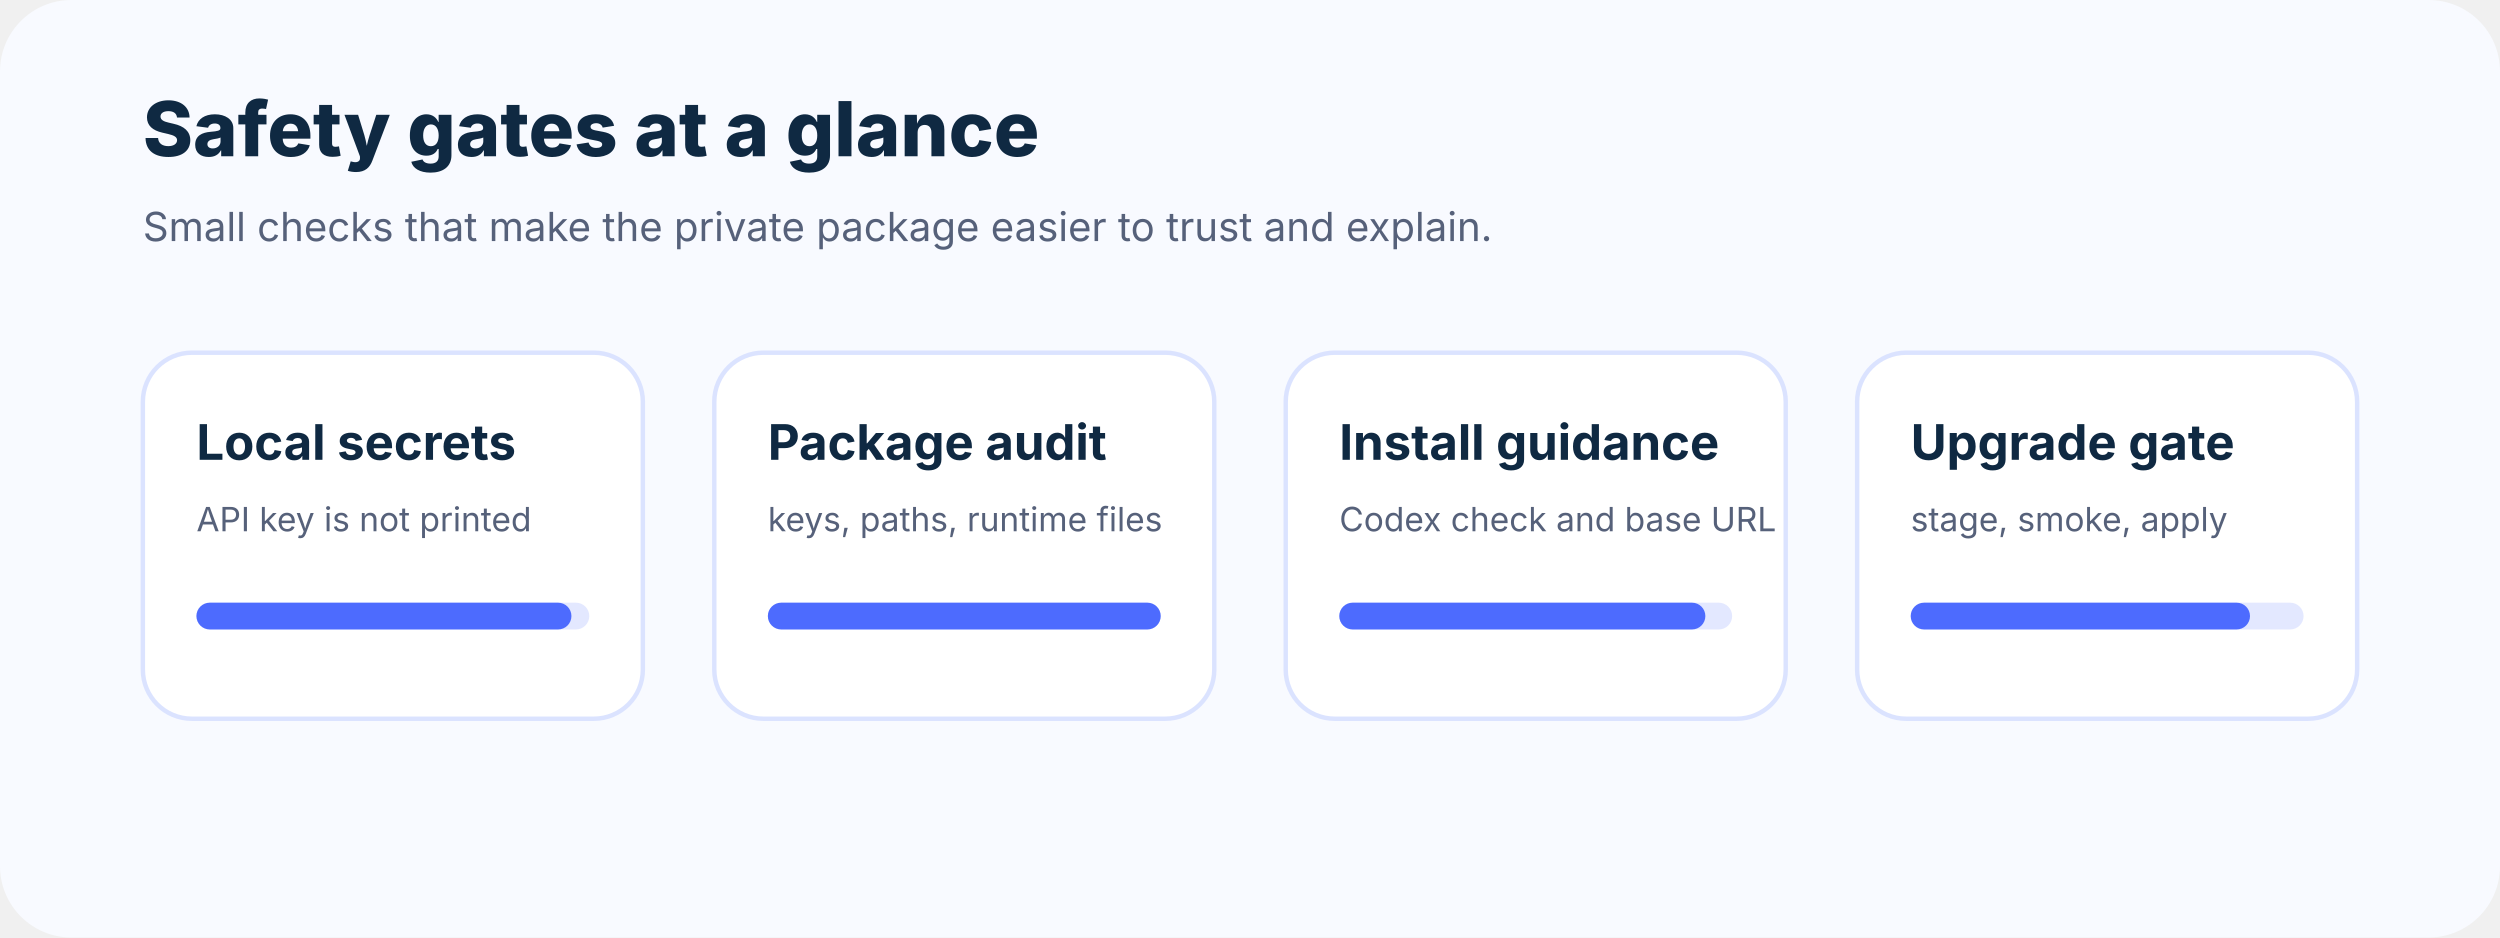
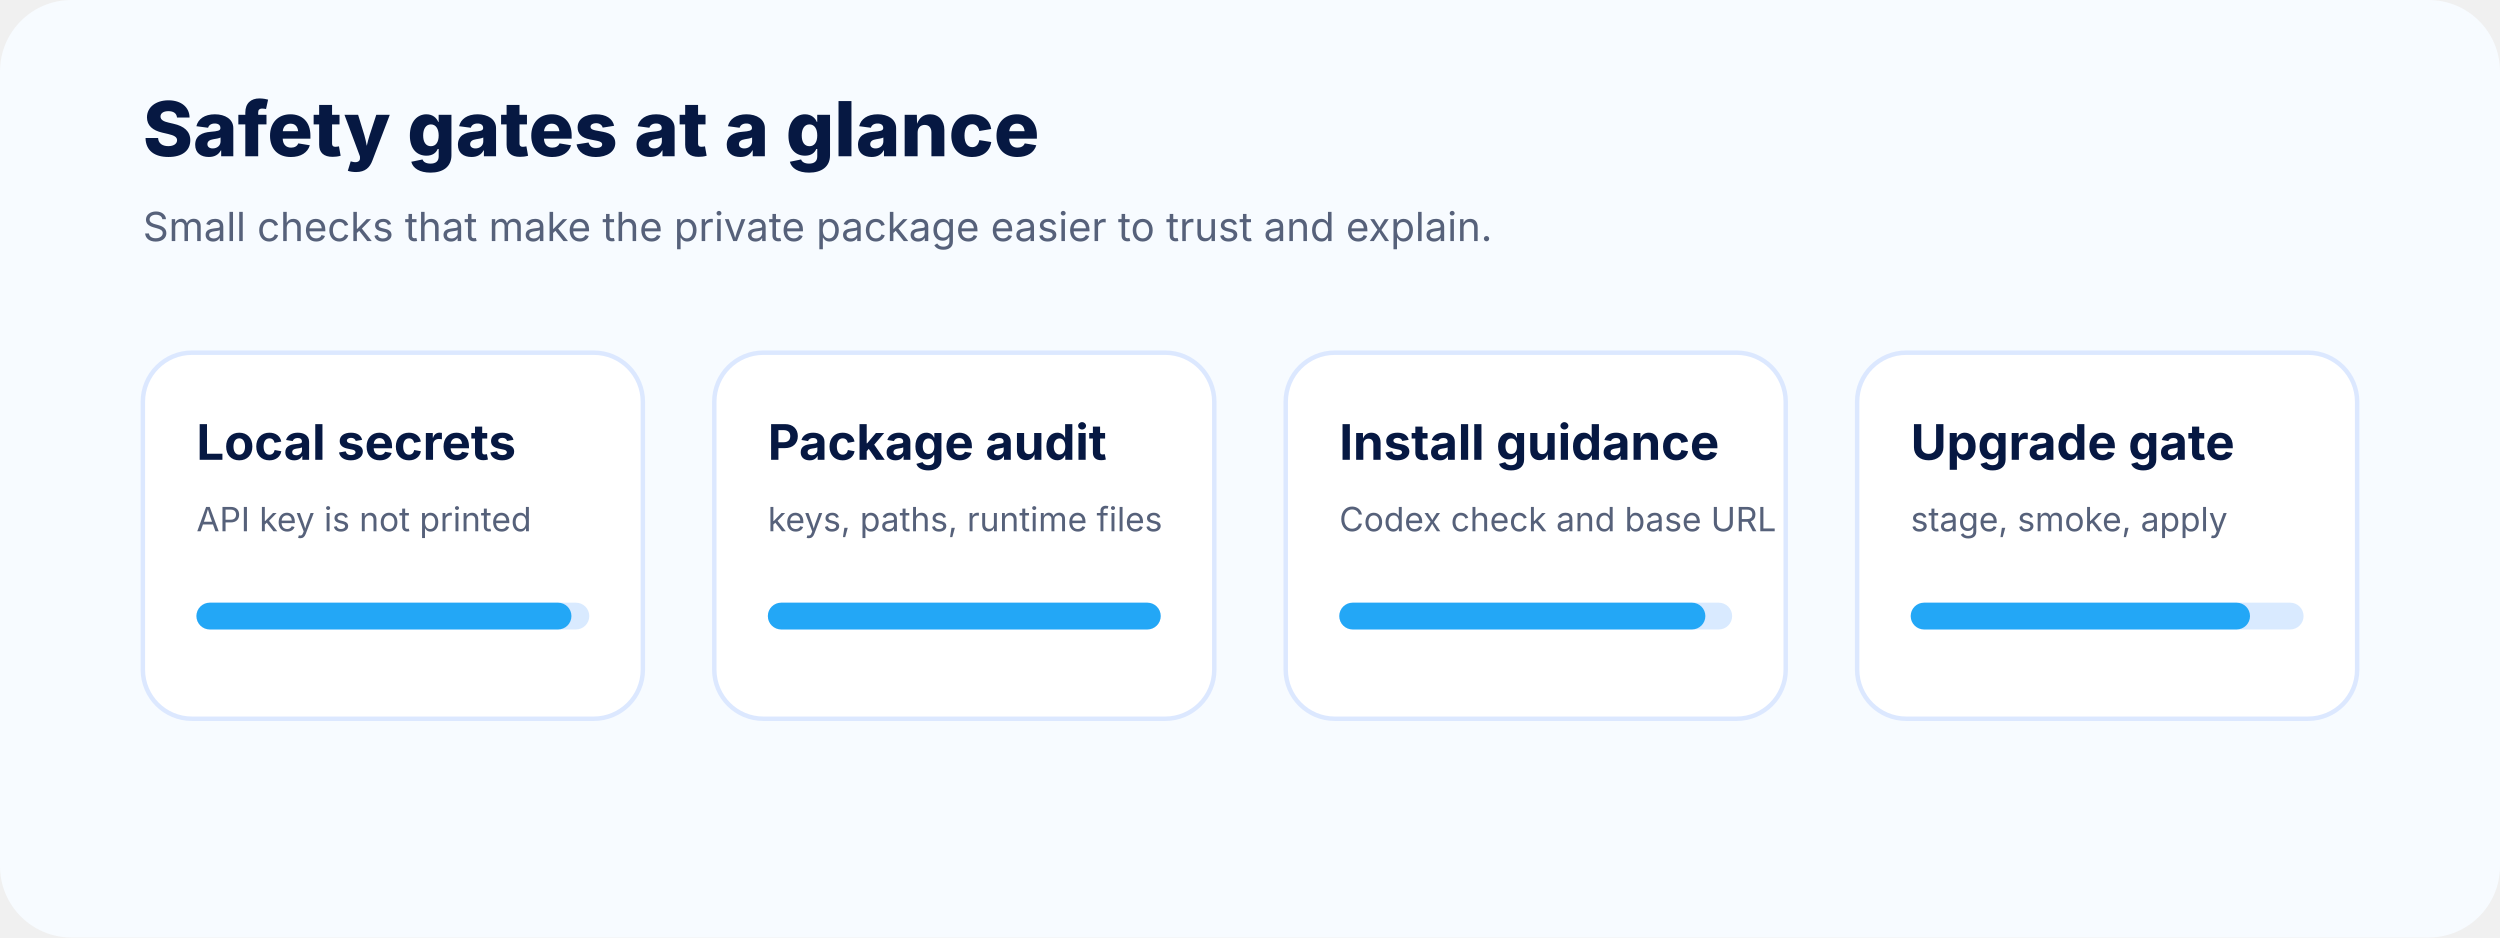
<svg xmlns="http://www.w3.org/2000/svg" width="1120" height="420" viewBox="0 0 1120 420" role="img" aria-labelledby="title desc">
  <defs>
    <style>
-       .bg{fill:#f8faff}
-       .card{fill:#fff;stroke:#dbe3ff;stroke-width:2}
-       .txt{font-family:Inter,ui-sans-serif,system-ui,-apple-system,BlinkMacSystemFont,'Segoe UI',sans-serif;fill:#0f2942}
+       .bg{fill:#f7fbff}
+       .card{fill:#fff;stroke:#dce8ff;stroke-width:2}
+       .txt{font-family:Inter,ui-sans-serif,system-ui,-apple-system,BlinkMacSystemFont,'Segoe UI',sans-serif;fill:#061842}
      .sub{fill:#56617a}
-       .bar{fill:#e3e8ff}
-       .fill{fill:#4D6BFE}
+       .bar{fill:#d9eaff}
+       .fill{fill:#23a7f6}
    </style>
  </defs>
  <rect class="bg" width="1120" height="420" rx="32" />
  <text class="txt" x="64" y="70" font-size="34" font-weight="760">Safety gates at a glance</text>
  <text class="txt sub" x="64" y="108" font-size="18">Small checks that make the private package easier to trust and explain.</text>
  <g transform="translate(64 158)">
    <rect class="card" width="224" height="164" rx="22" />
    <text class="txt" x="24" y="48" font-size="22" font-weight="720">Local secrets</text>
    <text class="txt sub" x="24" y="80" font-size="15">API key is not printed</text>
    <rect class="bar" x="24" y="112" width="176" height="12" rx="6" />
    <rect class="fill" x="24" y="112" width="168" height="12" rx="6" />
  </g>
  <g transform="translate(320 158)">
    <rect class="card" width="224" height="164" rx="22" />
    <text class="txt" x="24" y="48" font-size="22" font-weight="720">Package audit</text>
    <text class="txt sub" x="24" y="80" font-size="15">keys, paths, runtime files</text>
    <rect class="bar" x="24" y="112" width="176" height="12" rx="6" />
    <rect class="fill" x="24" y="112" width="176" height="12" rx="6" />
  </g>
  <g transform="translate(576 158)">
    <rect class="card" width="224" height="164" rx="22" />
    <text class="txt" x="24" y="48" font-size="22" font-weight="720">Install guidance</text>
    <text class="txt sub" x="24" y="80" font-size="15">Codex check and base URL</text>
    <rect class="bar" x="24" y="112" width="176" height="12" rx="6" />
    <rect class="fill" x="24" y="112" width="164" height="12" rx="6" />
  </g>
  <g transform="translate(832 158)">
    <rect class="card" width="224" height="164" rx="22" />
    <text class="txt" x="24" y="48" font-size="22" font-weight="720">Upgrade gate</text>
    <text class="txt sub" x="24" y="80" font-size="15">stage, smoke, apply</text>
    <rect class="bar" x="24" y="112" width="176" height="12" rx="6" />
    <rect class="fill" x="24" y="112" width="152" height="12" rx="6" />
  </g>
</svg>
